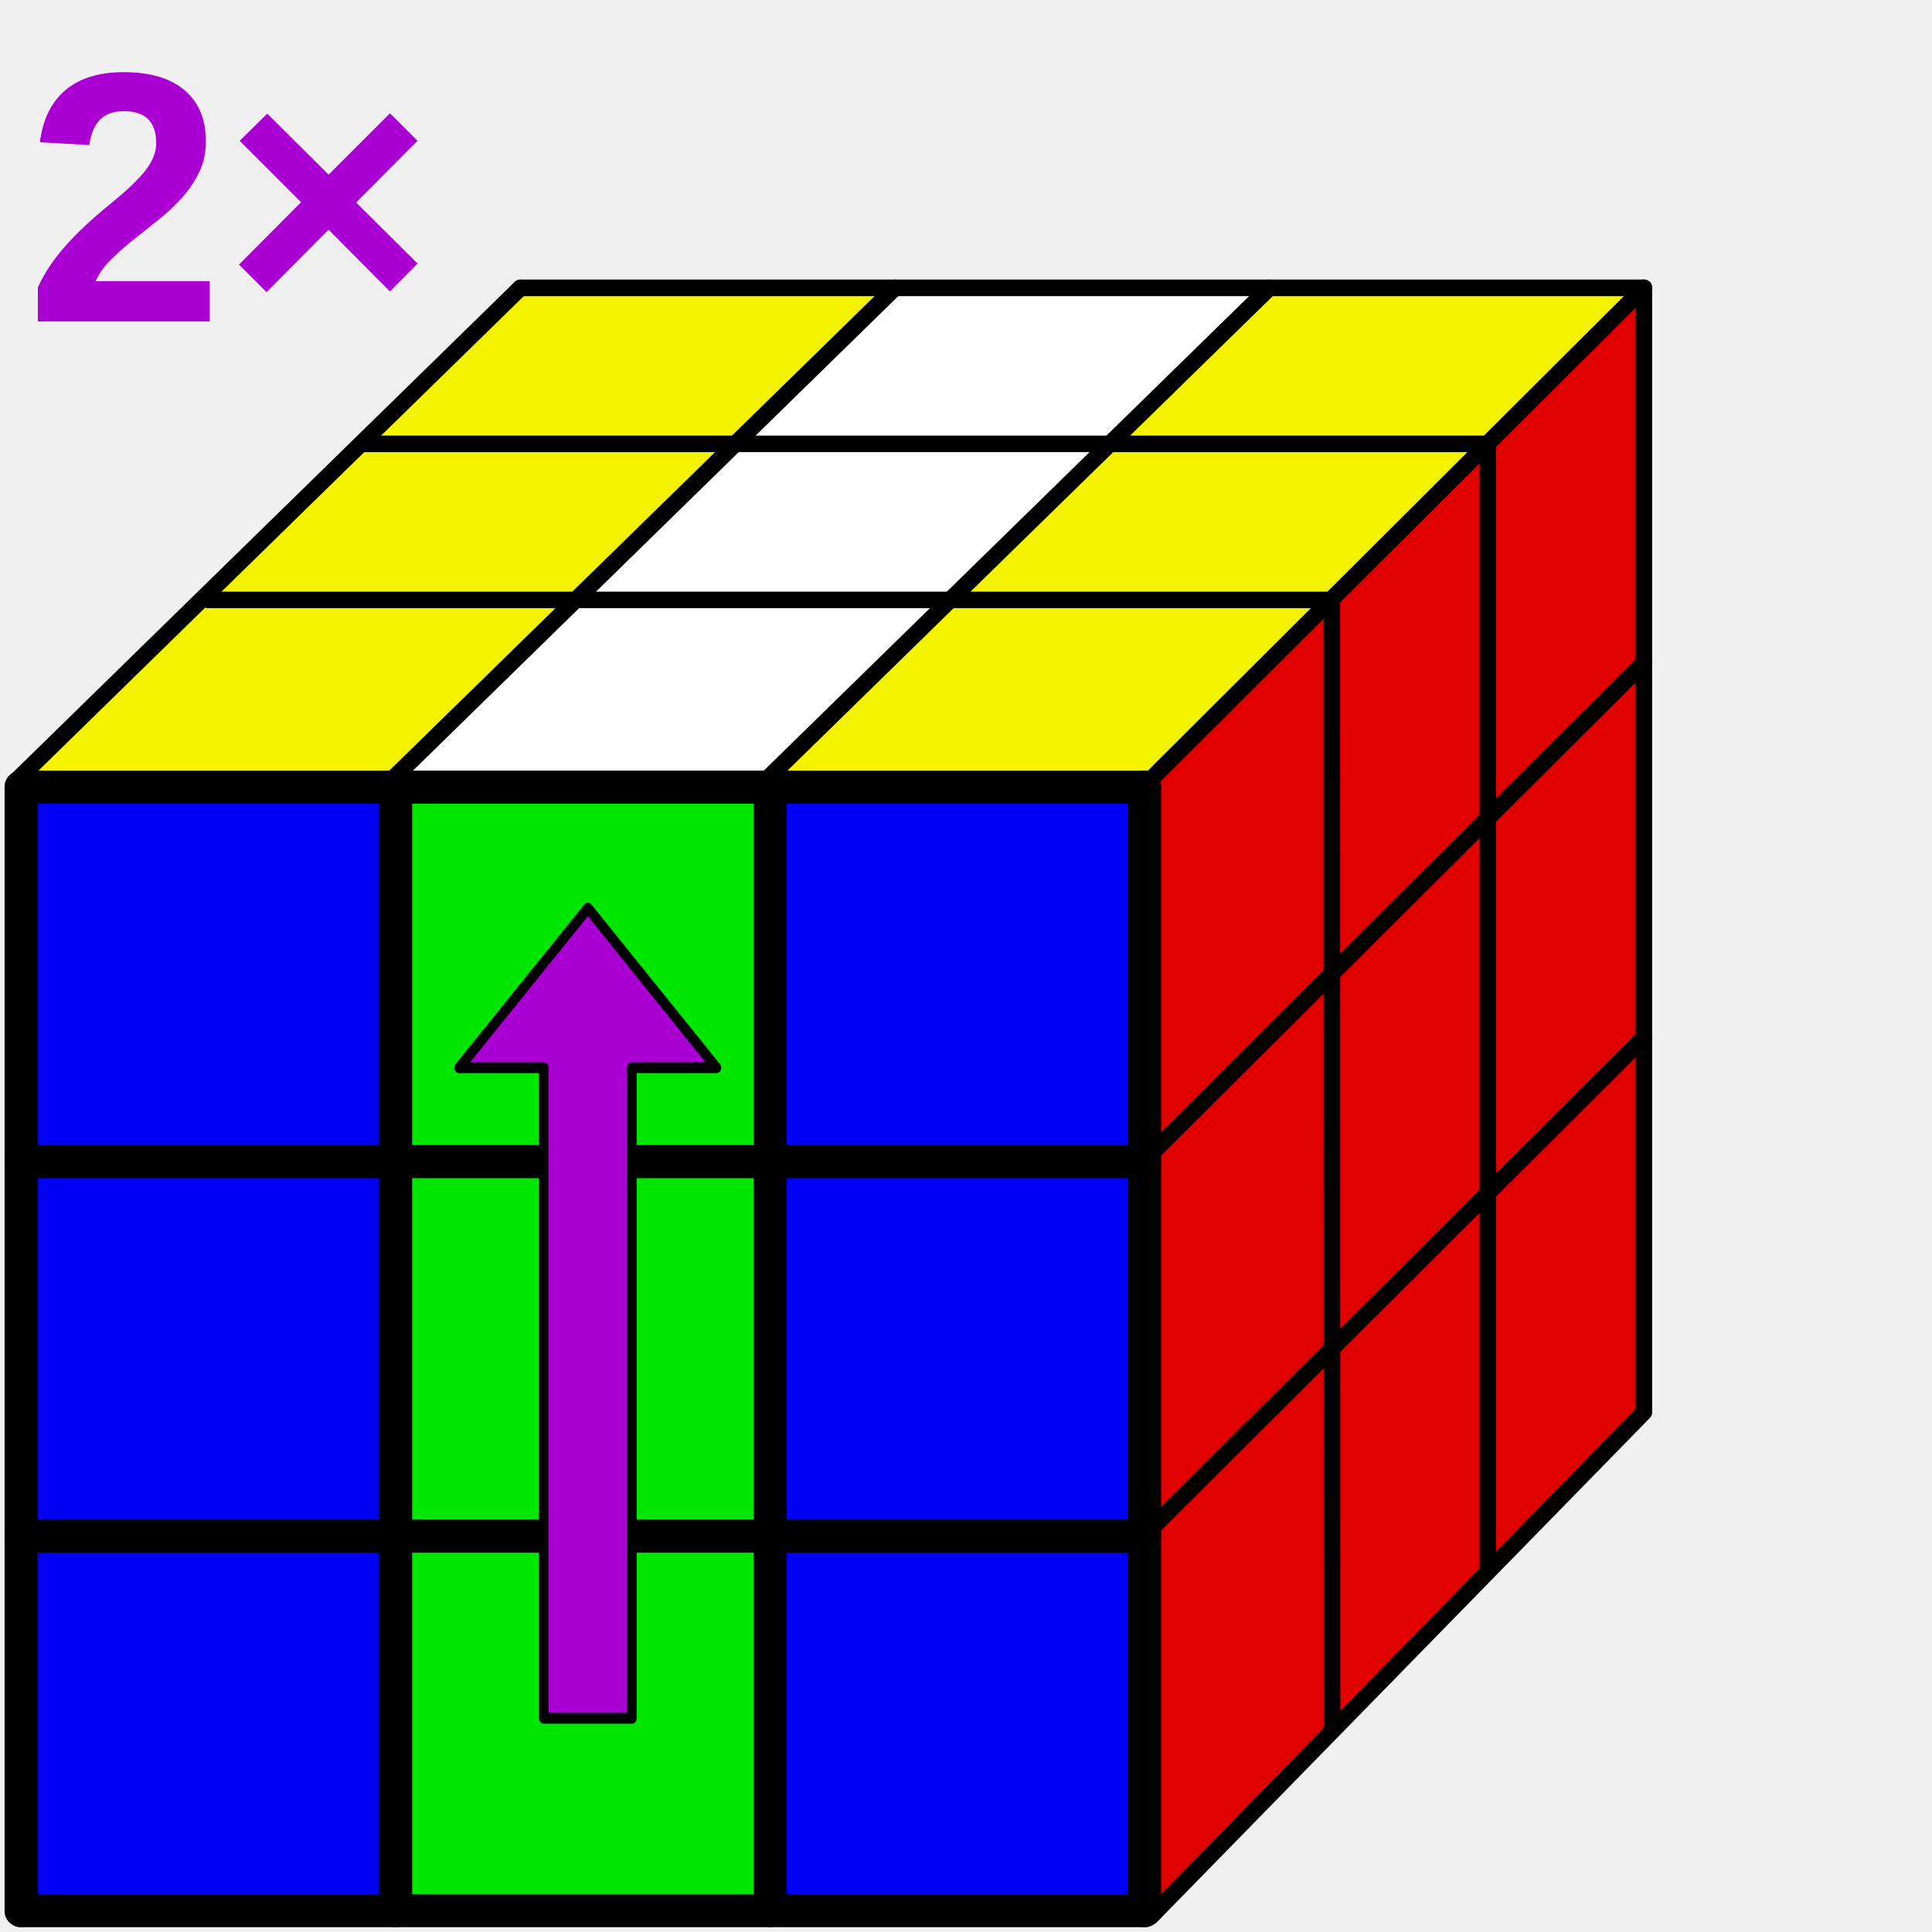
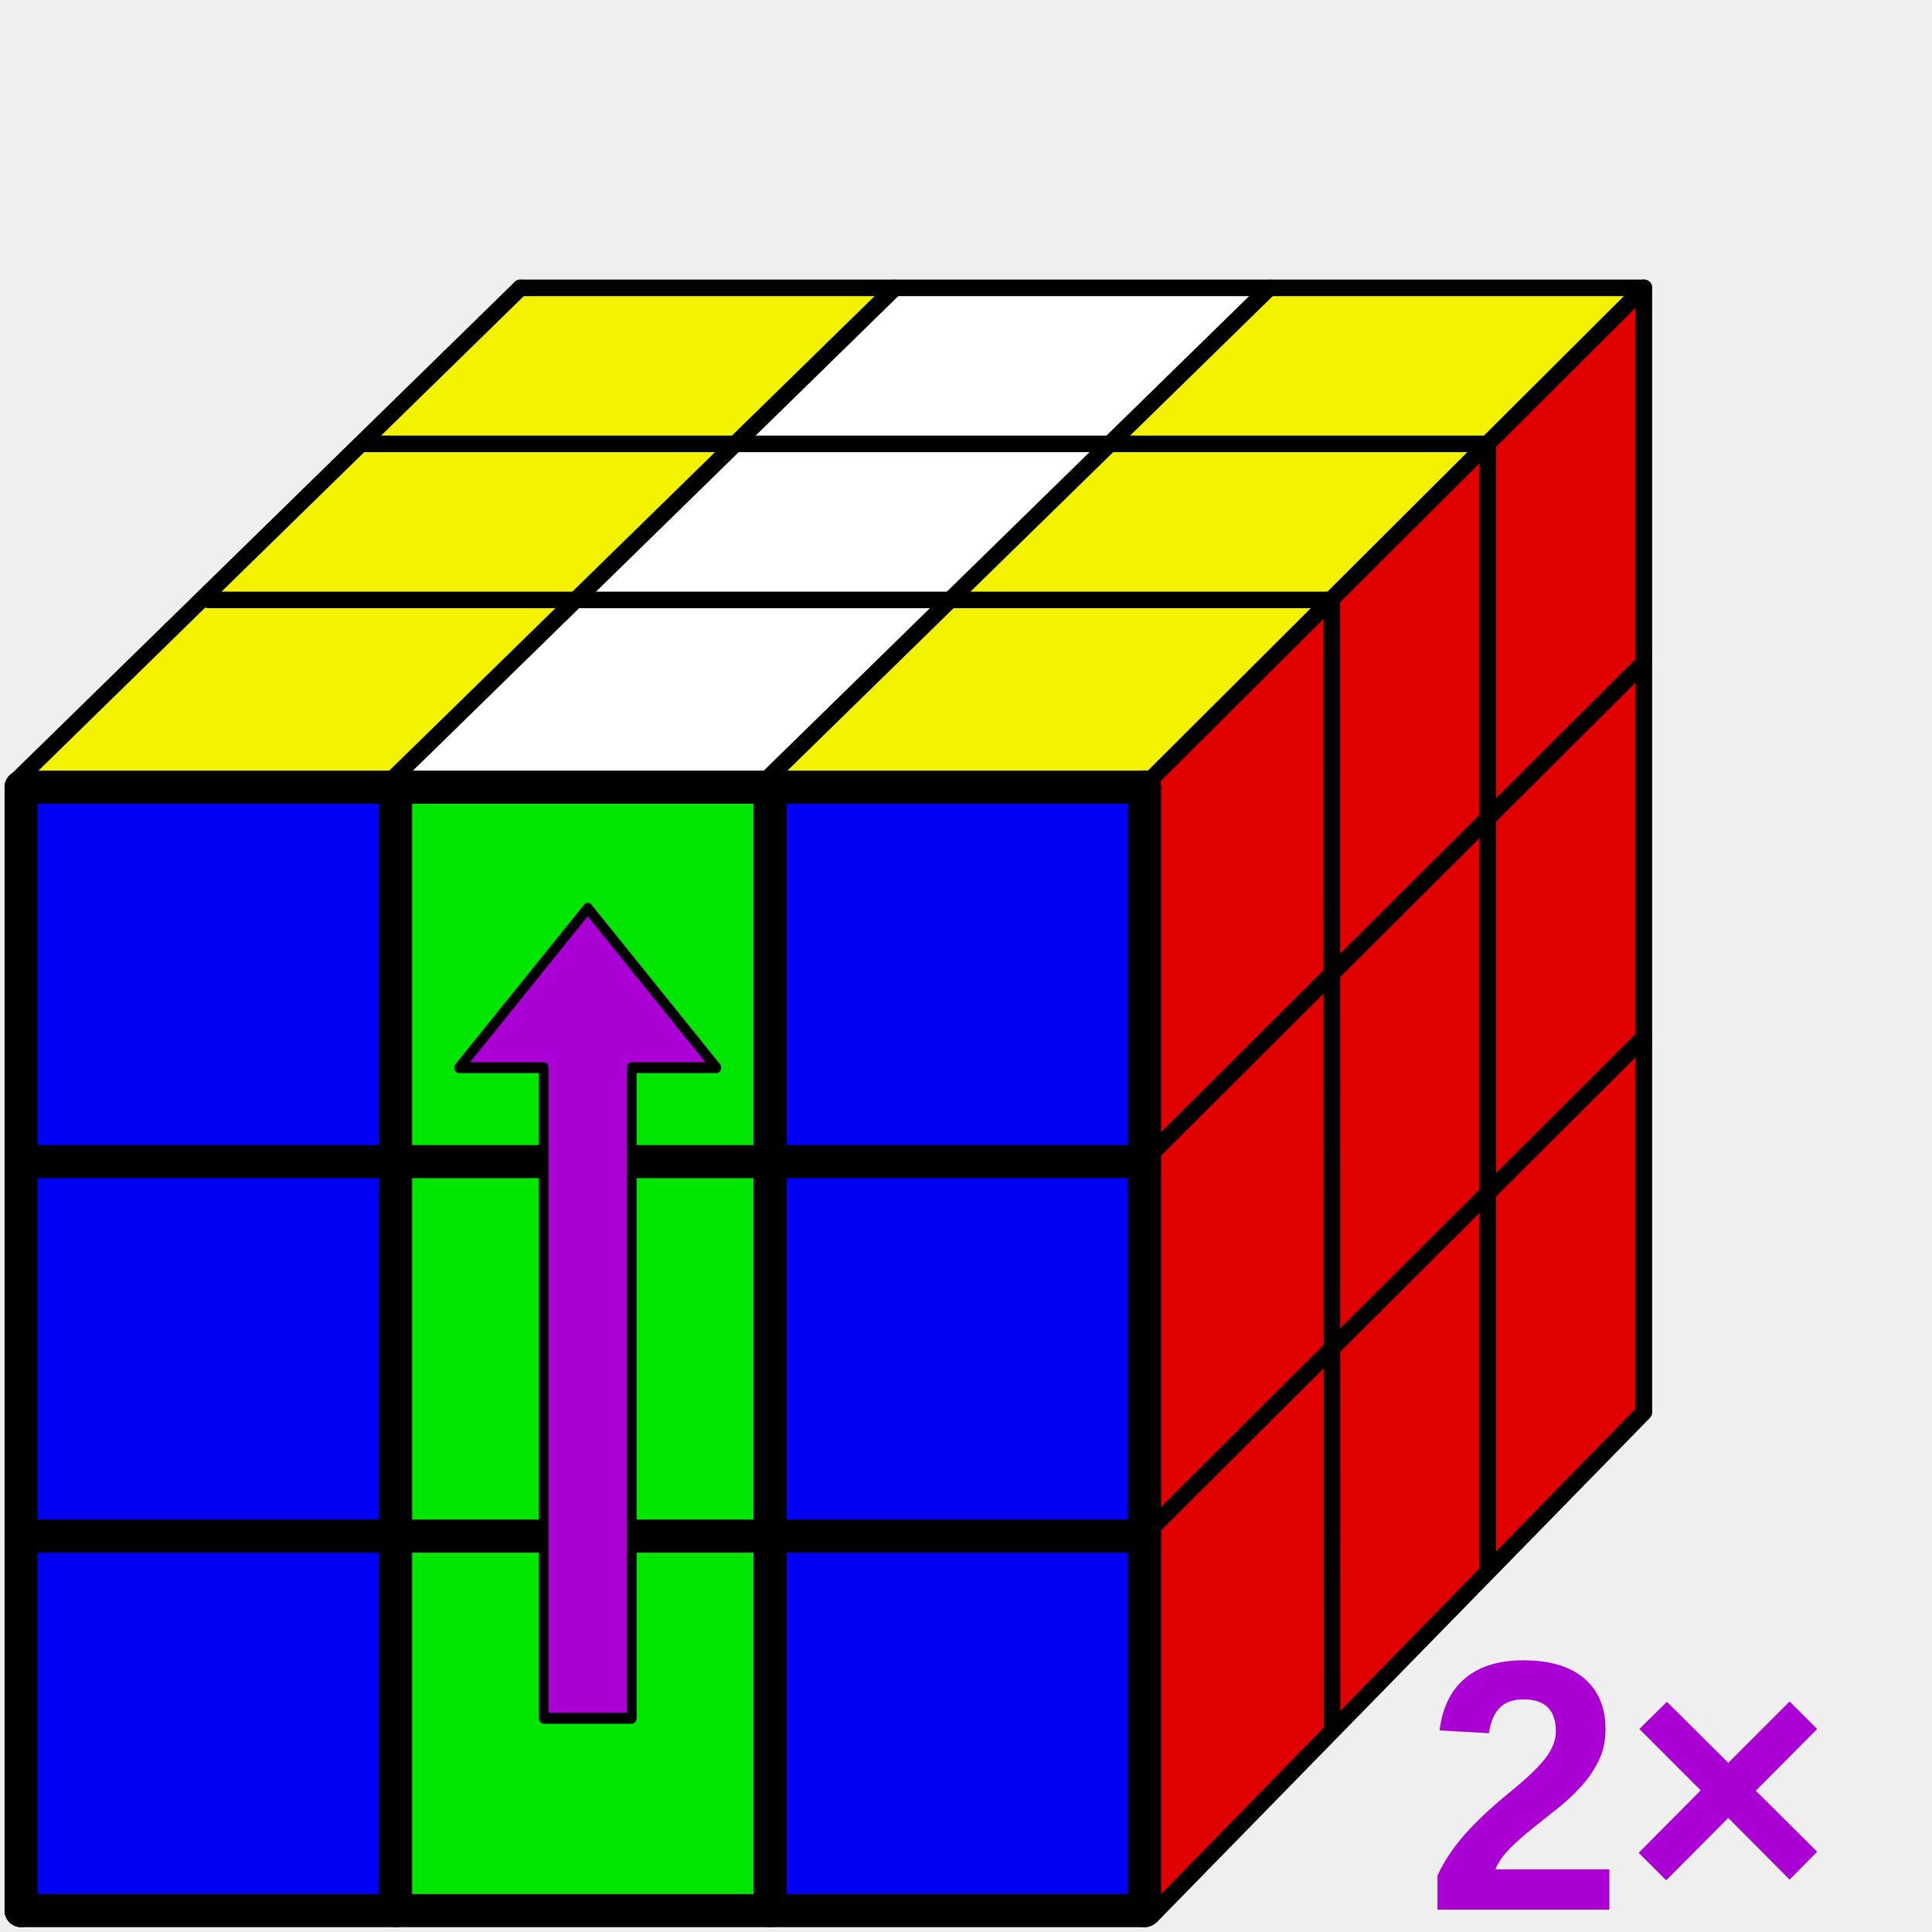
<svg xmlns="http://www.w3.org/2000/svg" xmlns:ns1="http://xml.openoffice.org/svg/export" version="1.2" width="42mm" height="42mm" viewBox="0 0 6190.866 6190.866" preserveAspectRatio="xMidYMid" xml:space="preserve" id="svg210" style="fill-rule:evenodd;stroke-width:28.222;stroke-linejoin:round">
  <defs class="ClipPathGroup" id="defs8">
    <marker style="overflow:visible" id="marker25861" refX="0" refY="0" orient="auto">
      <path transform="scale(0.4)" style="fill:#ff9e00;fill-opacity:1;fill-rule:evenodd;stroke:#ff9e00;stroke-width:1pt;stroke-opacity:1" d="M 5.77,0 -2.88,5 V -5 Z" id="path25859" />
    </marker>
    <marker orient="auto" refY="0" refX="0" id="marker9934" style="overflow:visible">
      <path id="path9932" d="M 5.77,0 -2.88,5 V -5 Z" style="fill:#ff9e00;fill-opacity:1;fill-rule:evenodd;stroke:#ff9e00;stroke-width:1pt;stroke-opacity:1" transform="scale(0.2)" />
    </marker>
    <marker orient="auto" refY="0" refX="0" id="marker9840" style="overflow:visible">
      <path id="path9838" style="fill:#ff9e00;fill-opacity:1;fill-rule:evenodd;stroke:#ff9e00;stroke-width:0.625;stroke-linejoin:round;stroke-opacity:1" d="M 8.719,4.034 -2.207,0.016 8.719,-4.002 c -1.745,2.372 -1.735,5.617 -6e-7,8.035 z" transform="matrix(-0.3,0,0,-0.3,0.69,0)" />
    </marker>
    <marker orient="auto" refY="0" refX="0" id="marker9752" style="overflow:visible">
      <path id="path9750" d="M 0,0 5,-5 -12.5,0 5,5 Z" style="fill:#ff9e00;fill-opacity:1;fill-rule:evenodd;stroke:#ff9e00;stroke-width:1pt;stroke-opacity:1" transform="matrix(-0.2,0,0,-0.2,-1.2,0)" />
    </marker>
    <marker orient="auto" refY="0" refX="0" id="marker9670" style="overflow:visible">
      <path id="path9668" style="fill:#ff9e00;fill-opacity:1;fill-rule:evenodd;stroke:#ff9e00;stroke-width:0.625;stroke-linejoin:round;stroke-opacity:1" d="M 8.719,4.034 -2.207,0.016 8.719,-4.002 c -1.745,2.372 -1.735,5.617 -6e-7,8.035 z" transform="matrix(-0.3,0,0,-0.3,0.69,0)" />
    </marker>
    <marker orient="auto" refY="0" refX="0" id="marker9594" style="overflow:visible">
      <path id="path9592" style="fill:#ff9e00;fill-opacity:1;fill-rule:evenodd;stroke:#ff9e00;stroke-width:0.625;stroke-linejoin:round;stroke-opacity:1" d="M 8.719,4.034 -2.207,0.016 8.719,-4.002 c -1.745,2.372 -1.735,5.617 -6e-7,8.035 z" transform="matrix(-0.3,0,0,-0.3,0.69,0)" />
    </marker>
    <marker orient="auto" refY="0" refX="0" id="TriangleOutS" style="overflow:visible">
      <path id="path1110" d="M 5.77,0 -2.88,5 V -5 Z" style="fill:#ff9e00;fill-opacity:1;fill-rule:evenodd;stroke:#ff9e00;stroke-width:1pt;stroke-opacity:1" transform="scale(0.2)" />
    </marker>
    <marker orient="auto" refY="0" refX="0" id="EmptyTriangleOutM" style="overflow:visible">
      <path id="path1125" d="M 5.77,0 -2.88,5 V -5 Z" style="fill:#ffffff;fill-rule:evenodd;stroke:#ff9e00;stroke-width:1pt;stroke-opacity:1" transform="matrix(0.4,0,0,0.4,-1.8,0)" />
    </marker>
    <marker orient="auto" refY="0" refX="0" id="Arrow2Send" style="overflow:visible">
      <path id="path995" style="fill:#ff9e00;fill-opacity:1;fill-rule:evenodd;stroke:#ff9e00;stroke-width:0.625;stroke-linejoin:round;stroke-opacity:1" d="M 8.719,4.034 -2.207,0.016 8.719,-4.002 c -1.745,2.372 -1.735,5.617 -6e-7,8.035 z" transform="matrix(-0.3,0,0,-0.3,0.69,0)" />
    </marker>
    <marker orient="auto" refY="0" refX="0" id="Arrow1Send" style="overflow:visible">
      <path id="path977" d="M 0,0 5,-5 -12.5,0 5,5 Z" style="fill:#ff9e00;fill-opacity:1;fill-rule:evenodd;stroke:#ff9e00;stroke-width:1pt;stroke-opacity:1" transform="matrix(-0.2,0,0,-0.2,-1.2,0)" />
    </marker>
    <marker orient="auto" refY="0" refX="0" id="Arrow1Mend" style="overflow:visible">
      <path id="path971" d="M 0,0 5,-5 -12.5,0 5,5 Z" style="fill:#ff9e00;fill-opacity:1;fill-rule:evenodd;stroke:#ff9e00;stroke-width:1pt;stroke-opacity:1" transform="matrix(-0.4,0,0,-0.4,-4,0)" />
    </marker>
    <marker orient="auto" refY="0" refX="0" id="Arrow2Mend" style="overflow:visible">
      <path id="path989" style="fill:#ff9e00;fill-opacity:1;fill-rule:evenodd;stroke:#ff9e00;stroke-width:0.625;stroke-linejoin:round;stroke-opacity:1" d="M 8.719,4.034 -2.207,0.016 8.719,-4.002 c -1.745,2.372 -1.735,5.617 -6e-7,8.035 z" transform="scale(-0.6)" />
    </marker>
    <marker orient="auto" refY="0" refX="0" id="TriangleOutL" style="overflow:visible">
      <path id="path1104" d="M 5.77,0 -2.88,5 V -5 Z" style="fill:#ff9e00;fill-opacity:1;fill-rule:evenodd;stroke:#ff9e00;stroke-width:1pt;stroke-opacity:1" transform="scale(0.8)" />
    </marker>
    <marker orient="auto" refY="0" refX="0" id="Arrow2Lend" style="overflow:visible">
      <path id="path983" style="fill:#000000;fill-opacity:1;fill-rule:evenodd;stroke:#000000;stroke-width:0.625;stroke-linejoin:round;stroke-opacity:1" d="M 8.719,4.034 -2.207,0.016 8.719,-4.002 c -1.745,2.372 -1.735,5.617 -6e-7,8.035 z" transform="matrix(-1.1,0,0,-1.1,-1.1,0)" />
    </marker>
    <marker orient="auto" refY="0" refX="0" id="Arrow1Lstart" style="overflow:visible">
      <path id="path962" d="M 0,0 5,-5 -12.5,0 5,5 Z" style="fill:#000000;fill-opacity:1;fill-rule:evenodd;stroke:#000000;stroke-width:1pt;stroke-opacity:1" transform="matrix(0.8,0,0,0.8,10,0)" />
    </marker>
    <clipPath id="presentation_clip_path" clipPathUnits="userSpaceOnUse">
      <rect x="0" y="0" width="6000" height="6000" id="rect2" />
    </clipPath>
    <clipPath id="presentation_clip_path_shrink" clipPathUnits="userSpaceOnUse">
      <rect x="6" y="6" width="5988" height="5988" id="rect5" />
    </clipPath>
    <marker orient="auto" refY="0" refX="0" id="TriangleOutM-3" style="overflow:visible">
      <path id="path1107-6" d="M 5.77,0 -2.88,5 V -5 Z" style="fill:#ff9e00;fill-opacity:1;fill-rule:evenodd;stroke:#ff9e00;stroke-width:1pt;stroke-opacity:1" transform="scale(0.4)" />
    </marker>
    <marker orient="auto" refY="0" refX="0" id="TriangleOutM-35" style="overflow:visible">
      <path id="path1107-62" d="M 5.77,0 -2.88,5 V -5 Z" style="fill:#ff9e00;fill-opacity:1;fill-rule:evenodd;stroke:#ff9e00;stroke-width:1pt;stroke-opacity:1" transform="scale(0.4)" />
    </marker>
    <filter style="color-interpolation-filters:sRGB" id="filter26163">
      <feConvolveMatrix in="SourceGraphic" kernelMatrix="0 1 0 1 -4 1 0 1 0" order="3 3" bias="0" divisor="1" targetX="1" targetY="1" preserveAlpha="true" result="convolve" id="feConvolveMatrix26161" />
    </filter>
    <clipPath clipPathUnits="userSpaceOnUse" id="presentation_clip_path-6">
      <rect id="rect2-7" height="5250" width="5250" y="0" x="0" />
    </clipPath>
    <clipPath clipPathUnits="userSpaceOnUse" id="presentation_clip_path_shrink-5">
      <rect id="rect5-3" height="5240" width="5240" y="5" x="5" />
    </clipPath>
    <g id="g10-6" ns1:id-list="id3 id4 id5 id6 id7 id8 id9 id10 id11 id12 id13 id14 id15 id16 id17 id18 id19 id20 id21 id22 id23 id24 id25 id26 id27 id28 id29 id30 id31 id32 id33 id34 id35 id36 id37 id38 id39 id40 id41 id42 id43 id44 id45 id46 id47 id48 id49 id50 id51 id52 id53 id54 id55 id56 id57 id58 id59 id60 id61 id62 id63 id64 id65 id66 id67 id68 id69 id70 id71 id72" ns1:slide="id1" />
    <g transform="matrix(4.8828125e-4,0,0,-4.8828125e-4,0,0)" id="bullet-char-template-57356-9">
      <path id="path14-1" d="M 580,1141 1163,571 580,0 -4,571 Z" />
    </g>
    <g transform="matrix(4.8828125e-4,0,0,-4.8828125e-4,0,0)" id="bullet-char-template-57354-2">
      <path id="path17-7" d="M 8,1128 H 1137 V 0 H 8 Z" />
    </g>
    <g transform="matrix(4.8828125e-4,0,0,-4.8828125e-4,0,0)" id="bullet-char-template-10146-0">
      <path id="path20-9" d="M 174,0 602,739 174,1481 1456,739 Z M 1358,739 309,1346 659,739 Z" />
    </g>
    <g transform="matrix(4.8828125e-4,0,0,-4.8828125e-4,0,0)" id="bullet-char-template-10132-3">
      <path id="path23-6" d="M 2015,739 1276,0 H 717 l 543,543 H 174 v 393 h 1086 l -543,545 h 557 z" />
    </g>
    <g transform="matrix(4.8828125e-4,0,0,-4.8828125e-4,0,0)" id="bullet-char-template-10007-0">
      <path id="path26-6" d="m 0,-2 c -7,16 -16,29 -25,39 l 381,530 c -94,256 -141,385 -141,387 0,25 13,38 40,38 9,0 21,-2 34,-5 21,4 42,12 65,25 l 27,-13 111,-251 280,301 64,-25 24,25 c 21,-10 41,-24 62,-43 C 886,937 835,863 770,784 769,783 710,716 594,584 L 774,223 c 0,-27 -21,-55 -63,-84 l 16,-20 C 717,90 699,76 672,76 641,76 570,178 457,381 L 164,-76 c -22,-34 -53,-51 -92,-51 -42,0 -63,17 -64,51 -7,9 -10,24 -10,44 0,9 1,19 2,30 z" />
    </g>
    <g transform="matrix(4.8828125e-4,0,0,-4.8828125e-4,0,0)" id="bullet-char-template-10004-2">
      <path id="path29-6" d="M 285,-33 C 182,-33 111,30 74,156 52,228 41,333 41,471 c 0,78 14,145 41,201 34,71 87,106 158,106 53,0 88,-31 106,-94 l 23,-176 c 8,-64 28,-97 59,-98 l 735,706 c 11,11 33,17 66,17 42,0 63,-15 63,-46 V 965 c 0,-36 -10,-64 -30,-84 L 442,47 C 390,-6 338,-33 285,-33 Z" />
    </g>
    <g transform="matrix(4.8828125e-4,0,0,-4.8828125e-4,0,0)" id="bullet-char-template-9679-1">
      <path id="path32-8" d="M 813,0 C 632,0 489,54 383,161 276,268 223,411 223,592 c 0,181 53,324 160,431 106,107 249,161 430,161 179,0 323,-54 432,-161 108,-107 162,-251 162,-431 0,-180 -54,-324 -162,-431 C 1136,54 992,0 813,0 Z" />
    </g>
    <g transform="matrix(4.8828125e-4,0,0,-4.8828125e-4,0,0)" id="bullet-char-template-8226-7">
      <path id="path35-9" d="m 346,457 c -73,0 -137,26 -191,78 -54,51 -81,114 -81,188 0,73 27,136 81,188 54,52 118,78 191,78 73,0 134,-26 185,-79 51,-51 77,-114 77,-187 0,-75 -25,-137 -76,-188 -50,-52 -112,-78 -186,-78 z" />
    </g>
    <g transform="matrix(4.8828125e-4,0,0,-4.8828125e-4,0,0)" id="bullet-char-template-8211-2">
      <path id="path38-0" d="M -4,459 H 1135 V 606 H -4 Z" />
    </g>
    <g transform="matrix(4.8828125e-4,0,0,-4.8828125e-4,0,0)" id="bullet-char-template-61548-2">
      <path id="path41-3" d="m 173,740 c 0,163 58,303 173,419 116,115 255,173 419,173 163,0 302,-58 418,-173 116,-116 174,-256 174,-419 0,-163 -58,-303 -174,-418 C 1067,206 928,148 765,148 601,148 462,206 346,322 231,437 173,577 173,740 Z" />
    </g>
  </defs>
  <defs class="TextShapeIndex" id="defs12">
    <g ns1:slide="id1" ns1:id-list="id3 id4 id5 id6 id7 id8 id9 id10 id11 id12 id13 id14 id15 id16 id17 id18 id19 id20 id21 id22 id23" id="g10" />
  </defs>
  <defs class="EmbeddedBulletChars" id="defs44">
    <g id="bullet-char-template-57356" transform="matrix(4.8828125e-4,0,0,-4.8828125e-4,0,0)">
      <path d="M 580,1141 1163,571 580,0 -4,571 Z" id="path14" />
    </g>
    <g id="bullet-char-template-57354" transform="matrix(4.8828125e-4,0,0,-4.8828125e-4,0,0)">
      <path d="M 8,1128 H 1137 V 0 H 8 Z" id="path17" />
    </g>
    <g id="bullet-char-template-10146" transform="matrix(4.8828125e-4,0,0,-4.8828125e-4,0,0)">
      <path d="M 174,0 602,739 174,1481 1456,739 Z M 1358,739 309,1346 659,739 Z" id="path20" />
    </g>
    <g id="bullet-char-template-10132" transform="matrix(4.8828125e-4,0,0,-4.8828125e-4,0,0)">
      <path d="M 2015,739 1276,0 H 717 l 543,543 H 174 v 393 h 1086 l -543,545 h 557 z" id="path23" />
    </g>
    <g id="bullet-char-template-10007" transform="matrix(4.8828125e-4,0,0,-4.8828125e-4,0,0)">
      <path d="m 0,-2 c -7,16 -16,29 -25,39 l 381,530 c -94,256 -141,385 -141,387 0,25 13,38 40,38 9,0 21,-2 34,-5 21,4 42,12 65,25 l 27,-13 111,-251 280,301 64,-25 24,25 c 21,-10 41,-24 62,-43 C 886,937 835,863 770,784 769,783 710,716 594,584 L 774,223 c 0,-27 -21,-55 -63,-84 l 16,-20 C 717,90 699,76 672,76 641,76 570,178 457,381 L 164,-76 c -22,-34 -53,-51 -92,-51 -42,0 -63,17 -64,51 -7,9 -10,24 -10,44 0,9 1,19 2,30 z" id="path26" />
    </g>
    <g id="bullet-char-template-10004" transform="matrix(4.8828125e-4,0,0,-4.8828125e-4,0,0)">
      <path d="M 285,-33 C 182,-33 111,30 74,156 52,228 41,333 41,471 c 0,78 14,145 41,201 34,71 87,106 158,106 53,0 88,-31 106,-94 l 23,-176 c 8,-64 28,-97 59,-98 l 735,706 c 11,11 33,17 66,17 42,0 63,-15 63,-46 V 965 c 0,-36 -10,-64 -30,-84 L 442,47 C 390,-6 338,-33 285,-33 Z" id="path29" />
    </g>
    <g id="bullet-char-template-9679" transform="matrix(4.8828125e-4,0,0,-4.8828125e-4,0,0)">
      <path d="M 813,0 C 632,0 489,54 383,161 276,268 223,411 223,592 c 0,181 53,324 160,431 106,107 249,161 430,161 179,0 323,-54 432,-161 108,-107 162,-251 162,-431 0,-180 -54,-324 -162,-431 C 1136,54 992,0 813,0 Z" id="path32" />
    </g>
    <g id="bullet-char-template-8226" transform="matrix(4.8828125e-4,0,0,-4.8828125e-4,0,0)">
      <path d="m 346,457 c -73,0 -137,26 -191,78 -54,51 -81,114 -81,188 0,73 27,136 81,188 54,52 118,78 191,78 73,0 134,-26 185,-79 51,-51 77,-114 77,-187 0,-75 -25,-137 -76,-188 -50,-52 -112,-78 -186,-78 z" id="path35" />
    </g>
    <g id="bullet-char-template-8211" transform="matrix(4.8828125e-4,0,0,-4.8828125e-4,0,0)">
      <path d="M -4,459 H 1135 V 606 H -4 Z" id="path38" />
    </g>
    <g id="bullet-char-template-61548" transform="matrix(4.8828125e-4,0,0,-4.8828125e-4,0,0)">
      <path d="m 173,740 c 0,163 58,303 173,419 116,115 255,173 419,173 163,0 302,-58 418,-173 116,-116 174,-256 174,-419 0,-163 -58,-303 -174,-418 C 1067,206 928,148 765,148 601,148 462,206 346,322 231,437 173,577 173,740 Z" id="path41" />
    </g>
  </defs>
  <defs class="TextEmbeddedBitmaps" id="defs46" />
  <path style="fill:#e00000;fill-opacity:1;stroke-width:439.822" d="m 5264.683,4530.533 -485.948,471.904 -2.247,-1191.59 493.813,-474.151 z" id="path1023-6" />
  <path style="fill:#e00000;fill-opacity:1;stroke-width:439.822" d="m 4758.808,5048.129 -474.712,474.151 -10.112,-1206.196 480.33,-475.275 z" id="path1023-7" />
  <path style="fill:#e00000;fill-opacity:1;stroke-width:439.822" d="m 4265.777,5552.902 -561.228,551.678 -5.618,-1212.938 554.487,-546.06 z" id="path1023-1" />
  <path style="fill:#e00000;fill-opacity:1;stroke-width:439.822" d="m 4257.559,4327.011 -560.105,557.296 -8.989,-1192.714 566.846,-552.802 z" id="path1023-9" />
  <path style="fill:#e00000;fill-opacity:1;stroke-width:439.822" d="M 4756.627,3827.812 4279.667,4305.333 V 3111.496 l 473.589,-461.792 z" id="path1023-5" />
  <path style="fill:#e00000;fill-opacity:1;stroke-width:439.822" d="m 5271.072,3326.211 -491.566,473.027 -7.865,-1189.343 498.308,-473.027 z" id="path1023-3" />
  <path style="fill:#e00000;fill-opacity:1;stroke-width:439.822" d="m 5272.127,2136.137 -490.443,458.421 -10.112,-1171.366 481.454,-470.78 z" id="path1023" />
  <path style="fill:#e00000;fill-opacity:1;stroke-width:439.822" d="m 4762.949,2631.42 -481.454,457.297 -3.371,-1178.107 478.083,-470.78 z" id="path1023-35" />
  <path style="fill:#e00000;fill-opacity:1;stroke-width:439.822" d="m 4267.15,3126.382 -574.711,548.307 -3.371,-1180.354 565.722,-550.554 z" id="path1023-62" />
  <path style="fill:#f3f300;fill-opacity:1;stroke-width:439.822" d="m 3696.995,2489.835 -1220.339,7.945 576.801,-572.034 1191.737,9.534 z" id="path1023-2-8" />
  <path style="fill:#ffffff;fill-opacity:1;stroke-width:439.822" d="m 2453.652,2500.356 -1159.199,-12.11 545.021,-552.966 1194.915,-6.356 z" id="path1023-2-8-5" />
  <path style="fill:#f3f300;fill-opacity:1;stroke-width:439.822" d="m 1262.673,2481.89 -1177.437,1.589 552.966,-559.322 1175.848,11.123 z" id="path1023-2-8-9" />
  <path style="fill:#ffffff;fill-opacity:1;stroke-width:439.822" d="m 3053.457,1922.568 -1201.271,-1.589 506.886,-498.941 1174.258,14.301 z" id="path1023-2-8-7" />
  <path style="fill:#f3f300;fill-opacity:1;stroke-width:439.822" d="m 1852.186,1920.979 -1196.505,-15.89 490.996,-481.462 1191.737,7.945 z" id="path1023-2-8-22" />
  <path style="fill:#f3f300;fill-opacity:1;stroke-width:439.822" d="m 4267.652,1922.357 -1198.305,-6.144 463.983,-479.873 1234.322,-13.983 z" id="path1023-2-8-2" />
  <path style="fill:#f3f300;fill-opacity:1;stroke-width:439.822" d="m 4767.652,1422.357 -1210.487,-0.318 494.174,-503.708 1194.915,4.767 z" id="path1023-2-8-0" />
  <path style="fill:#ffffff;fill-opacity:1;stroke-width:439.822" d="m 3557.165,1422.039 -1172.67,-6.356 465.572,-495.763 1201.271,-1.589 z" id="path1023-2-8-23" />
  <path style="fill:#f3f300;fill-opacity:1;stroke-width:439.822" d="m 2359.071,1422.039 -1191.42,0.318 500,-500 1182.415,-2.437 z" id="path1023-2-8-8" />
  <path style="fill:#0000f7;fill-opacity:1;stroke-width:439.822" d="m 3649.326,6114.306 -1172.67,-7.945 -3.178,-1171.081 1180.174,-1.924 z" id="path1023-2" />
  <path style="fill:#00e600;fill-opacity:1;stroke-width:439.822" d="m 2449.644,6100.005 -1164.725,-4.767 1.589,-1164.725 1166.314,-1.589 z" id="path1023-2-6" />
  <path style="fill:#00e600;fill-opacity:1;stroke-width:439.822" d="m 2452.821,4903.501 -1167.903,-3.178 -1.589,-1155.191 1164.725,-11.123 z" id="path1023-2-3" />
  <path style="fill:#0000f7;fill-opacity:1;stroke-width:439.822" d="m 3642.97,4897.145 -1156.78,-1.589 V 3735.598 l 1167.462,-3.241 z" id="path1023-2-7" />
  <path style="fill:#0000f7;fill-opacity:1;stroke-width:439.822" d="m 3647.737,3697.462 -1164.725,1.589 V 2532.738 l 1170.64,-1.381 z" id="path1023-2-0" />
  <path style="fill:#00e600;fill-opacity:1;stroke-width:439.822" d="m 2462.355,3713.352 -1183.793,-1.589 1.589,-1172.67 1187.5,-16.737 z" id="path1023-2-9" />
  <path style="fill:#0000f7;fill-opacity:1;stroke-width:439.822" d="M 1260.27,3708.647 82.195,3695.164 87.876,2544.828 1267.652,2522.356 Z" id="path1023-2-61" />
  <path style="fill:#0000f7;fill-opacity:1;stroke-width:439.822" d="M 1257.906,4897.145 75.597,4895.344 82.058,3737.187 1246.783,3740.365 Z" id="path1023-2-2" />
  <path style="fill:#0000f7;fill-opacity:1;stroke-width:439.822" d="M 1248.372,6092.06 H 80.469 l 4.767,-1153.602 1167.903,-4.767 z" id="path1023-2-06" />
  <g id="g51" transform="translate(0,-2023.654)">
    <g id="id2" class="Master_Slide">
      <g id="bg-id2" class="Background" />
      <g id="bo-id2" class="BackgroundObjects" />
    </g>
  </g>
  <g class="SlideGroup" id="g208" transform="translate(-32.34827,222.3566)">
    <g id="g206">
      <g id="container-id1">
        <g id="id1" class="Slide" clip-path="url(#presentation_clip_path)">
          <g class="Page" id="g202">
            <g class="Group" id="g200">
              <g class="com.sun.star.drawing.LineShape" id="g58">
                <g id="id3">
                  <rect class="BoundingBox" x="47" y="2247" width="107" height="3707" id="rect53" style="fill:none;stroke:none" />
                  <path d="M 100,5900 V 2300" id="path55" style="fill:none;stroke:#000000;stroke-width:106;stroke-linecap:round;stroke-linejoin:miter" />
                </g>
              </g>
              <g class="com.sun.star.drawing.LineShape" id="g65">
                <g id="id4">
                  <rect class="BoundingBox" x="47" y="5847" width="3707" height="107" id="rect60" style="fill:none;stroke:none" />
                  <path d="M 100,5900 H 3700" id="path62" style="fill:none;stroke:#000000;stroke-width:106;stroke-linecap:round;stroke-linejoin:miter" />
                </g>
              </g>
              <g class="com.sun.star.drawing.LineShape" id="g72">
                <g id="id5">
                  <rect class="BoundingBox" x="3647" y="2247" width="107" height="3707" id="rect67" style="fill:none;stroke:none" />
                  <path d="M 3700,5900 V 2300" id="path69" style="fill:none;stroke:#000000;stroke-width:106;stroke-linecap:round;stroke-linejoin:miter" />
                </g>
              </g>
              <g class="com.sun.star.drawing.LineShape" id="g79">
                <g id="id6">
                  <rect class="BoundingBox" x="47" y="2247" width="3707" height="107" id="rect74" style="fill:none;stroke:none" />
                  <path d="M 100,2300 H 3700" id="path76" style="fill:none;stroke:#000000;stroke-width:106;stroke-linecap:round;stroke-linejoin:miter" />
                </g>
              </g>
              <g class="com.sun.star.drawing.LineShape" id="g86">
                <g id="id7">
                  <rect class="BoundingBox" x="1247" y="2247" width="107" height="3707" id="rect81" style="fill:none;stroke:none" />
                  <path d="M 1300,5900 V 2300" id="path83" style="fill:none;stroke:#000000;stroke-width:106;stroke-linecap:round;stroke-linejoin:miter" />
                </g>
              </g>
              <g class="com.sun.star.drawing.LineShape" id="g93">
                <g id="id8">
                  <rect class="BoundingBox" x="2447" y="2247" width="107" height="3707" id="rect88" style="fill:none;stroke:none" />
                  <path d="M 2500,5900 V 2300" id="path90" style="fill:none;stroke:#000000;stroke-width:106;stroke-linecap:round;stroke-linejoin:miter" />
                </g>
              </g>
              <g class="com.sun.star.drawing.LineShape" id="g100">
                <g id="id9">
                  <rect class="BoundingBox" x="47" y="3447" width="3707" height="107" id="rect95" style="fill:none;stroke:none" />
                  <path d="M 100,3500 H 3700" id="path97" style="fill:none;stroke:#000000;stroke-width:106;stroke-linecap:round;stroke-linejoin:miter" />
                </g>
              </g>
              <g class="com.sun.star.drawing.LineShape" id="g107">
                <g id="id10">
                  <rect class="BoundingBox" x="47" y="4647" width="3707" height="107" id="rect102" style="fill:none;stroke:none" />
                  <path d="M 100,4700 H 3700" id="path104" style="fill:none;stroke:#000000;stroke-width:106;stroke-linecap:round;stroke-linejoin:miter" />
                </g>
              </g>
              <g class="com.sun.star.drawing.LineShape" id="g114">
                <g id="id11">
                  <rect class="BoundingBox" x="673" y="1673" width="3655" height="55" id="rect109" style="fill:none;stroke:none" />
                  <path d="M 700,1700 H 4300" id="path111" style="fill:none;stroke:#000000;stroke-width:53;stroke-linecap:round;stroke-linejoin:miter" />
                </g>
              </g>
              <g class="com.sun.star.drawing.LineShape" id="g121">
                <g id="id12">
                  <rect class="BoundingBox" x="1173" y="1173" width="3655" height="55" id="rect116" style="fill:none;stroke:none" />
                  <path d="M 1200,1200 H 4800" id="path118" style="fill:none;stroke:#000000;stroke-width:53;stroke-linecap:round;stroke-linejoin:miter" />
                </g>
              </g>
              <g class="com.sun.star.drawing.LineShape" id="g128">
                <g id="id13">
                  <rect class="BoundingBox" x="1673" y="673" width="3655" height="55" id="rect123" style="fill:none;stroke:none" />
                  <path d="M 1700,700 H 5300" id="path125" style="fill:none;stroke:#000000;stroke-width:53;stroke-linecap:round;stroke-linejoin:miter" />
                </g>
              </g>
              <g class="com.sun.star.drawing.LineShape" id="g135">
                <g id="id14">
                  <rect class="BoundingBox" x="4273" y="1673" width="55" height="3655" id="rect130" style="fill:none;stroke:none" />
                  <path d="M 4300.794,5320.657 4300,1700" id="path132" style="fill:none;stroke:#000000;stroke-width:53;stroke-linecap:round;stroke-linejoin:miter" />
                </g>
              </g>
              <g class="com.sun.star.drawing.LineShape" id="g142">
                <g id="id15">
                  <rect class="BoundingBox" x="4773" y="1173" width="55" height="3655" id="rect137" style="fill:none;stroke:none" />
                  <path d="M 4800,4800 V 1200" id="path139" style="fill:none;stroke:#000000;stroke-width:53;stroke-linecap:round;stroke-linejoin:miter" />
                </g>
              </g>
              <g class="com.sun.star.drawing.LineShape" id="g149">
                <g id="id16">
                  <rect class="BoundingBox" x="5273" y="673" width="55" height="3655" id="rect144" style="fill:none;stroke:none" />
                  <path d="M 5300,4300 V 700" id="path146" style="fill:none;stroke:#000000;stroke-width:53;stroke-linecap:round;stroke-linejoin:miter" />
                </g>
              </g>
              <g class="com.sun.star.drawing.LineShape" id="g156">
                <g id="id17">
                  <rect class="BoundingBox" x="59" y="673" width="1669" height="1633" id="rect151" style="fill:none;stroke:none" />
                  <path d="M 86,2278 1700,700" id="path153" style="fill:none;stroke:#000000;stroke-width:53;stroke-linecap:round;stroke-linejoin:miter" />
                </g>
              </g>
              <g class="com.sun.star.drawing.LineShape" id="g163">
                <g id="id18">
                  <rect class="BoundingBox" x="1259" y="673" width="1669" height="1633" id="rect158" style="fill:none;stroke:none" />
                  <path d="M 1286,2278 2900,700" id="path160" style="fill:none;stroke:#000000;stroke-width:53;stroke-linecap:round;stroke-linejoin:miter" />
                </g>
              </g>
              <g class="com.sun.star.drawing.LineShape" id="g170">
                <g id="id19">
                  <rect class="BoundingBox" x="2459" y="673" width="1669" height="1633" id="rect165" style="fill:none;stroke:none" />
                  <path d="M 2486,2278 4100,700" id="path167" style="fill:none;stroke:#000000;stroke-width:53;stroke-linecap:round;stroke-linejoin:miter" />
                </g>
              </g>
              <g class="com.sun.star.drawing.LineShape" id="g177">
                <g id="id20">
                  <rect class="BoundingBox" x="3659" y="673" width="1669" height="1664" id="rect172" style="fill:none;stroke:none" />
                  <path d="M 3686,2309 5300,700" id="path174" style="fill:none;stroke:#000000;stroke-width:53;stroke-linecap:round;stroke-linejoin:miter" />
                </g>
              </g>
              <g class="com.sun.star.drawing.LineShape" id="g184">
                <g id="id21">
                  <rect class="BoundingBox" x="3659" y="1874" width="1669" height="1664" id="rect179" style="fill:none;stroke:none" />
                  <path d="M 3686,3510 5300,1901" id="path181" style="fill:none;stroke:#000000;stroke-width:53;stroke-linecap:round;stroke-linejoin:miter" />
                </g>
              </g>
              <g class="com.sun.star.drawing.LineShape" id="g191">
                <g id="id22">
                  <rect class="BoundingBox" x="3659" y="3075" width="1669" height="1664" id="rect186" style="fill:none;stroke:none" />
                  <path d="M 3686,4711 5300,3102" id="path188" style="fill:none;stroke:#000000;stroke-width:53;stroke-linecap:round;stroke-linejoin:miter" />
                </g>
              </g>
              <g class="com.sun.star.drawing.LineShape" id="g198">
                <g id="id23">
                  <rect class="BoundingBox" x="3694" y="4276" width="1634" height="1670" id="rect193" style="fill:none;stroke:none" />
                  <path d="M 3721,5918 5300,4303" id="path195" style="fill:none;stroke:#000000;stroke-width:53;stroke-linecap:round;stroke-linejoin:miter" />
                </g>
              </g>
            </g>
          </g>
        </g>
      </g>
    </g>
  </g>
  <g id="g1293" class="com.sun.star.drawing.CustomShape" transform="matrix(0,-0.4897066,-0.4335147,0,2729.052,8003.539)">
    <g id="g1291">
      <rect id="rect1285" height="1974" width="5374" y="964" x="5064" class="BoundingBox" style="fill:none;stroke:none" />
      <path id="path1287" d="m 5100,1625 h 4257 v -625 l 1044,950 -1044,951 V 2276 H 5100 Z m 0,-625 z m 5301,1901 z" style="fill:#aa00d4;fill-opacity:1;stroke:none" />
      <path id="path1289" d="m 5100,1625 h 4257 v -625 l 1044,950 -1044,951 V 2276 H 5100 Z" style="fill:none;stroke:#000000;stroke-width:71;stroke-linejoin:round" />
    </g>
  </g>
-   <g style="fill-rule:evenodd;stroke-width:28.222;stroke-linejoin:round" id="g1605" transform="translate(7946.296,-10416.002)">
+   <g style="fill-rule:evenodd;stroke-width:28.222;stroke-linejoin:round" id="g1605" transform="translate(12431.296,-5326.853)">
    <g transform="translate(0,-2023.654)" id="g51-7">
      <g class="Master_Slide" id="id2-6">
        <g class="Background" id="bg-id2-7" />
        <g class="BackgroundObjects" id="bo-id2-3" />
      </g>
    </g>
    <text id="text1163" y="11445.998" x="-7864.667" style="font-style:normal;font-variant:normal;font-weight:normal;font-stretch:normal;font-size:1560px;line-height:1.25;font-family:FontAwesome;-inkscape-font-specification:FontAwesome;letter-spacing:0px;word-spacing:0px;fill:#aa00d4;fill-opacity:1;stroke:none;stroke-width:1100.658" xml:space="preserve">
      <tspan style="font-style:normal;font-variant:normal;font-weight:bold;font-stretch:normal;font-size:1144px;font-family:'Liberation Sans';-inkscape-font-specification:'Liberation Sans Bold';fill:#aa00d4;fill-opacity:1;stroke-width:1100.658" y="11445.998" x="-7864.667" id="tspan1161">2×</tspan>
    </text>
  </g>
</svg>
